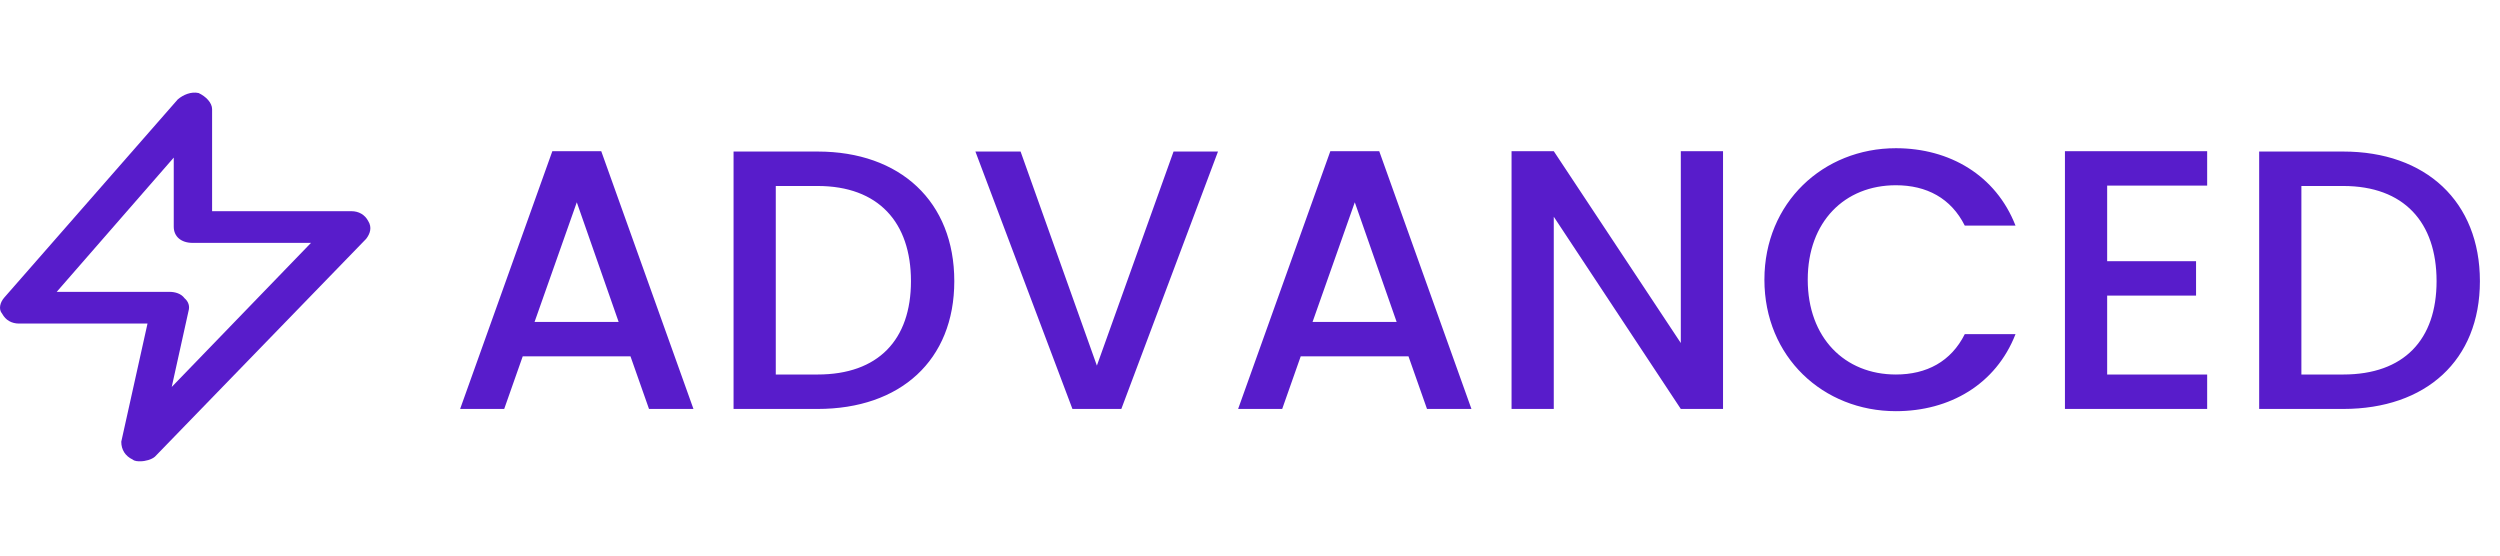
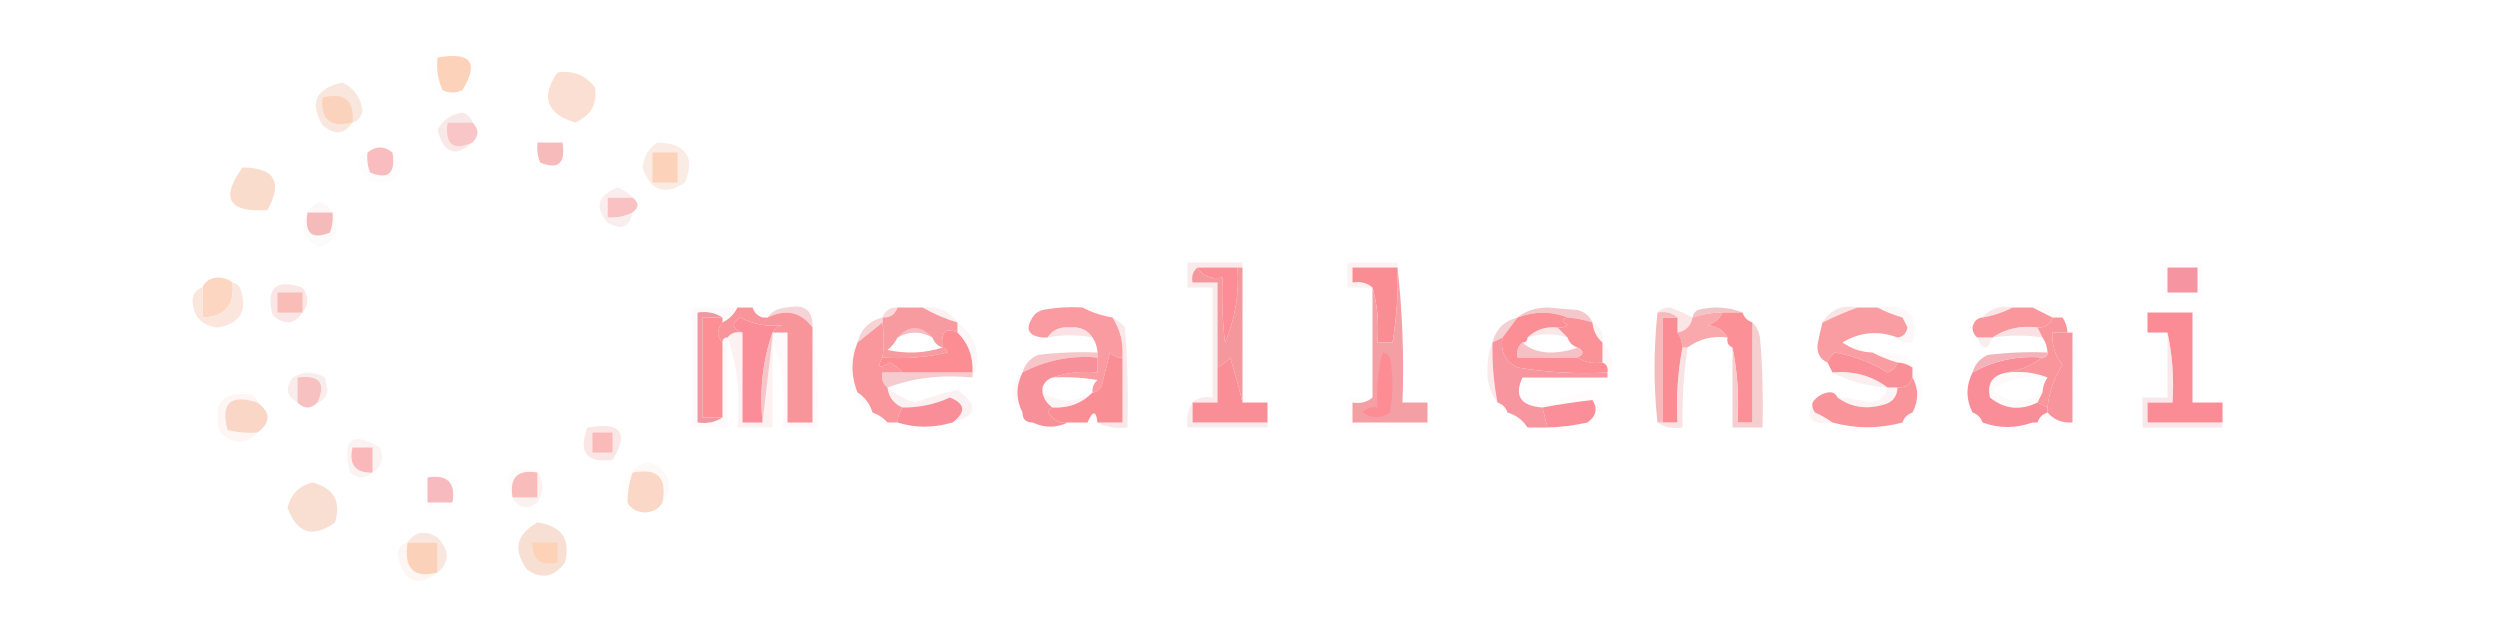
- <svg xmlns="http://www.w3.org/2000/svg" width="324" height="72" viewBox="0 0 324 72" fill="none">
-   <path d="M18.159 59.784C17.897 59.784 17.461 59.784 17.199 59.56C16.24 59.112 15.717 58.29 15.717 57.245L19.117 41.934H2.465C1.506 41.934 0.721 41.486 0.285 40.664C-0.238 40.066 0.024 39.17 0.547 38.573L23.041 12.88C23.738 12.283 24.785 11.835 25.744 12.059C26.703 12.507 27.488 13.328 27.488 14.15V27.37H45.535C46.494 27.37 47.279 27.818 47.715 28.639C48.238 29.461 47.976 30.282 47.453 30.955L20.077 59.187C19.641 59.56 18.856 59.784 18.159 59.784ZM7.347 37.826H21.995C22.692 37.826 23.477 38.05 23.913 38.647C24.436 39.096 24.61 39.693 24.436 40.291L22.256 50.149L40.304 31.477H24.959C23.477 31.477 22.518 30.656 22.518 29.386V20.424L7.347 37.826Z" fill="#581CCB" />
-   <path d="M84.112 53H89.872L77.92 19.592H71.584L59.632 53H65.344L67.744 46.184H81.712L84.112 53ZM80.176 41.72H69.28L74.752 26.216L80.176 41.72ZM105.965 19.64H95.069V53H105.965C116.669 53 123.677 46.712 123.677 36.44C123.677 26.12 116.669 19.64 105.965 19.64ZM100.541 48.536V24.104H105.965C113.837 24.104 118.061 28.808 118.061 36.44C118.061 44.024 113.837 48.536 105.965 48.536H100.541ZM142.156 47.384L132.268 19.64H126.412L138.988 53H145.324L157.852 19.64H152.092L142.156 47.384ZM184.94 53H190.7L178.748 19.592H172.412L160.46 53H166.172L168.572 46.184H182.54L184.94 53ZM181.004 41.72H170.108L175.58 26.216L181.004 41.72ZM217.833 19.592V44.456L201.369 19.592H195.897V53H201.369V28.088L217.833 53H223.305V19.592H217.833ZM228.667 36.248C228.667 46.28 236.299 53.288 245.707 53.288C252.667 53.288 258.667 49.832 261.211 43.304H254.635C252.859 46.856 249.691 48.536 245.707 48.536C239.083 48.536 234.283 43.784 234.283 36.248C234.283 28.712 239.083 24.008 245.707 24.008C249.691 24.008 252.859 25.688 254.635 29.24H261.211C258.667 22.712 252.667 19.208 245.707 19.208C236.299 19.208 228.667 26.264 228.667 36.248ZM286.048 19.592H267.616V53H286.048V48.536H273.088V38.312H284.608V33.848H273.088V24.056H286.048V19.592ZM303.684 19.64H292.788V53H303.684C314.388 53 321.396 46.712 321.396 36.44C321.396 26.12 314.388 19.64 303.684 19.64ZM298.26 48.536V24.104H303.684C311.556 24.104 315.78 28.808 315.78 36.44C315.78 44.024 311.556 48.536 303.684 48.536H298.26Z" fill="#581CCB" />
+ <svg xmlns="http://www.w3.org/2000/svg" version="1.1" width="500px" height="126px" style="shape-rendering:geometricPrecision; text-rendering:geometricPrecision; image-rendering:optimizeQuality; fill-rule:evenodd; clip-rule:evenodd">
+   <g>
+     <path style="opacity:0.071" fill="#fbf2ed" d="M 88.5,9.5 C 95.627,9.706 97.294,12.873 93.5,19C 88.932,20.651 86.266,19.151 85.5,14.5C 85.757,12.308 86.757,10.641 88.5,9.5 Z" />
+   </g>
+   <g>
+     <path style="opacity:1" fill="#fcd2ba" d="M 87.5,11.5 C 94.19,10.331 95.857,12.497 92.5,18C 91.167,18.667 89.833,18.667 88.5,18C 87.577,15.959 87.244,13.793 87.5,11.5 Z" />
+   </g>
+   <g>
+     <path style="opacity:0.998" fill="#f9e7de" d="M 70.5,24.5 C 68.861,26.942 66.861,27.109 64.5,25C 61.825,20.508 63.158,17.675 68.5,16.5C 70.792,17.627 72.125,19.46 72.5,22C 72.316,23.376 71.649,24.209 70.5,24.5 Z" />
+   </g>
+   <g>
+     <path style="opacity:1" fill="#fadfd2" d="M 111.5,14.5 C 114.652,14.047 117.152,15.047 119,17.5C 119.502,20.825 118.169,23.158 115,24.5C 109.28,22.721 108.114,19.387 111.5,14.5 Z" />
+   </g>
+   <g>
+     <path style="opacity:1" fill="#fbd3bc" d="M 70.5,24.5 C 66.062,25.575 64.062,23.908 64.5,19.5C 68.938,18.425 70.938,20.092 70.5,24.5 Z" />
+   </g>
+   <g>
+     <path style="opacity:0.851" fill="#f8e4e4" d="M 94.5,24.5 C 92.833,24.5 91.167,24.5 89.5,24.5C 88.917,28.929 90.584,30.263 94.5,28.5C 91.044,31.544 88.711,30.711 87.5,26C 88.493,24.033 90.16,22.866 92.5,22.5C 93.522,22.855 94.189,23.522 94.5,24.5 Z" />
+   </g>
+   <g>
+     <path style="opacity:0.998" fill="#f8c6c6" d="M 94.5,24.5 C 95.833,25.833 95.833,27.167 94.5,28.5C 90.584,30.263 88.917,28.929 89.5,24.5C 91.167,24.5 92.833,24.5 94.5,24.5 Z" />
+   </g>
+   <g>
+     <path style="opacity:1" fill="#f9bdbf" d="M 78.5,30.5 C 79.169,34.676 77.669,36.009 74,34.5C 73.51,33.207 73.343,31.873 73.5,30.5C 75.167,29.167 76.833,29.167 78.5,30.5 Z" />
+   </g>
+   <g>
+     <path style="opacity:0.871" fill="#f9e8e0" d="M 131.5,28.5 C 137.243,28.716 139.076,31.383 137,36.5C 132.927,39.197 130.093,38.197 128.5,33.5C 128.757,31.308 129.757,29.641 131.5,28.5 Z" />
+   </g>
+   <g>
+     <path style="opacity:0.037" fill="#faf1f1" d="M 109.5,26.5 C 110.708,27.234 112.041,27.567 113.5,27.5C 114.921,33.113 112.921,35.28 107.5,34C 104.781,30.603 105.448,28.103 109.5,26.5 Z" />
+   </g>
+   <g>
+     <path style="opacity:0.999" fill="#f8bbbc" d="M 107.5,28.5 C 109.167,28.5 110.833,28.5 112.5,28.5C 113.169,32.676 111.669,34.009 108,32.5C 107.51,31.207 107.343,29.873 107.5,28.5 Z" />
+   </g>
+   <g>
+     <path style="opacity:0.142" fill="#fbf3f2" d="M 73.5,30.5 C 73.343,31.873 73.51,33.207 74,34.5C 77.669,36.009 79.169,34.676 78.5,30.5C 80.863,32.083 80.863,33.916 78.5,36C 74.872,37.316 72.539,36.149 71.5,32.5C 71.856,31.478 72.522,30.811 73.5,30.5 Z" />
+   </g>
+   <g>
+     <path style="opacity:1" fill="#fcd2ba" d="M 130.5,30.5 C 132.167,30.5 133.833,30.5 135.5,30.5C 135.5,32.5 135.5,34.5 135.5,36.5C 133.833,36.5 132.167,36.5 130.5,36.5C 130.5,34.5 130.5,32.5 130.5,30.5 Z" />
+   </g>
+   <g>
+     <path style="opacity:1" fill="#fadccc" d="M 48.5,33.5 C 54.935,33.538 56.602,36.372 53.5,42C 45.692,42.542 44.025,39.708 48.5,33.5 Z" />
+   </g>
+   <g>
+     <path style="opacity:1" fill="#fac1c3" d="M 126.5,39.5 C 127.833,40.5 127.833,41.5 126.5,42.5C 124.958,43.301 123.292,43.634 121.5,43.5C 121.5,42.167 121.5,40.833 121.5,39.5C 123.167,39.5 124.833,39.5 126.5,39.5 Z" />
+   </g>
+   <g>
+     <path style="opacity:0.439" fill="#faeeed" d="M 66.5,42.5 C 64.833,42.5 63.167,42.5 61.5,42.5C 63.167,39.833 64.833,39.833 66.5,42.5 Z" />
+   </g>
+   <g>
+     <path style="opacity:0.651" fill="#f7e4e5" d="M 126.5,39.5 C 124.833,39.5 123.167,39.5 121.5,39.5C 121.5,40.833 121.5,42.167 121.5,43.5C 123.292,43.634 124.958,43.301 126.5,42.5C 125.868,45.492 124.201,46.159 121.5,44.5C 118.845,41.419 119.512,39.086 123.5,37.5C 124.739,37.942 125.739,38.609 126.5,39.5 Z" />
+   </g>
+   <g>
+     <path style="opacity:0.353" fill="#faf1f0" d="M 61.5,42.5 C 60.831,46.676 62.331,48.009 66,46.5C 66.49,45.207 66.657,43.873 66.5,42.5C 68.231,45.628 67.398,47.961 64,49.5C 60.602,47.961 59.769,45.628 61.5,42.5 Z" />
+   </g>
+   <g>
+     <path style="opacity:0.998" fill="#f5bbba" d="M 61.5,42.5 C 63.167,42.5 64.833,42.5 66.5,42.5C 66.657,43.873 66.49,45.207 66,46.5C 62.331,48.009 60.831,46.676 61.5,42.5 Z" />
+   </g>
+   <g>
+     <path style="opacity:0.071" fill="#fef9fa" d="M 248.5,52.5 C 249.493,61.318 249.827,70.318 249.5,79.5C 251.167,79.5 252.833,79.5 254.5,79.5C 254.795,81.735 254.461,83.735 253.5,85.5C 253.5,85.167 253.5,84.833 253.5,84.5C 253.5,83.167 253.5,81.833 253.5,80.5C 251.833,80.5 250.167,80.5 248.5,80.5C 248.5,71.5 248.5,62.5 248.5,53.5C 248.5,53.167 248.5,52.833 248.5,52.5 Z" />
+   </g>
+   <g>
+     <path style="opacity:0.353" fill="#f5dadc" d="M 279.5,52.5 C 279.5,52.833 279.5,53.167 279.5,53.5C 276.5,53.5 273.5,53.5 270.5,53.5C 270.5,54.5 270.5,55.5 270.5,56.5C 272.099,56.232 273.432,56.566 274.5,57.5C 272.833,57.5 271.167,57.5 269.5,57.5C 269.5,55.833 269.5,54.167 269.5,52.5C 272.833,52.5 276.167,52.5 279.5,52.5 Z" />
+   </g>
+   <g>
+     <path style="opacity:0.046" fill="#fefbfb" d="M 279.5,53.5 C 279.5,53.167 279.5,52.833 279.5,52.5C 281.471,61.105 282.138,70.105 281.5,79.5C 283.167,79.5 284.833,79.5 286.5,79.5C 286.795,81.735 286.461,83.735 285.5,85.5C 285.5,85.167 285.5,84.833 285.5,84.5C 285.5,83.167 285.5,81.833 285.5,80.5C 283.833,80.5 282.167,80.5 280.5,80.5C 280.827,71.318 280.493,62.318 279.5,53.5 Z" />
+   </g>
+   <g>
+     <path style="opacity:0.137" fill="#f9e9e9" d="M 432.5,52.5 C 435.167,52.5 437.833,52.5 440.5,52.5C 440.5,54.833 440.5,57.167 440.5,59.5C 437.833,59.5 435.167,59.5 432.5,59.5C 432.5,57.167 432.5,54.833 432.5,52.5 Z" />
+   </g>
+   <g>
+     <path style="opacity:1" fill="#fa8d94" d="M 279.5,53.5 C 279.663,58.547 279.329,63.547 278.5,68.5C 277.5,68.5 276.5,68.5 275.5,68.5C 275.815,64.629 275.482,60.962 274.5,57.5C 273.432,56.566 272.099,56.232 270.5,56.5C 270.5,55.5 270.5,54.5 270.5,53.5C 273.5,53.5 276.5,53.5 279.5,53.5 Z" />
+   </g>
+   <g>
+     <path style="opacity:1" fill="#fcd6c1" d="M 46.5,56.5 C 46.973,61.023 44.973,63.357 40.5,63.5C 40.5,61.5 40.5,59.5 40.5,57.5C 40.97,56.306 41.97,55.64 43.5,55.5C 44.726,55.52 45.726,55.853 46.5,56.5 Z" />
+   </g>
+   <g>
+     <path style="opacity:0.965" fill="#f7919e" d="M 433.5,53.5 C 435.5,53.5 437.5,53.5 439.5,53.5C 439.5,55.167 439.5,56.833 439.5,58.5C 437.5,58.5 435.5,58.5 433.5,58.5C 433.5,56.833 433.5,55.167 433.5,53.5 Z" />
+   </g>
+   <g>
+     <path style="opacity:0.996" fill="#fae6dc" d="M 46.5,56.5 C 47.117,56.611 47.617,56.944 48,57.5C 49.651,62.068 48.151,64.734 43.5,65.5C 40.267,65.1 38.6,63.266 38.5,60C 38.684,58.624 39.351,57.791 40.5,57.5C 40.5,59.5 40.5,61.5 40.5,63.5C 44.973,63.357 46.973,61.023 46.5,56.5 Z" />
+   </g>
+   <g>
+     <path style="opacity:0.016" fill="#fdf2f2" d="M 150.5,61.5 C 151.833,61.5 152.5,62.167 152.5,63.5C 151.5,63.167 150.833,62.5 150.5,61.5 Z" />
+   </g>
+   <g>
+     <path style="opacity:0.875" fill="#f4cdd1" d="M 162.5,65.5 C 160.196,62.387 157.196,61.72 153.5,63.5C 154.334,62.252 155.667,61.585 157.5,61.5C 160.958,60.774 162.625,62.108 162.5,65.5 Z" />
+   </g>
+   <g>
+     <path style="opacity:0.129" fill="#f9e7e8" d="M 216.5,61.5 C 219.01,61.053 221.01,61.72 222.5,63.5C 220.302,63.125 218.302,62.458 216.5,61.5 Z" />
+   </g>
+   <g>
+     <path style="opacity:0.867" fill="#f2c0c2" d="M 318.5,64.5 C 316.883,63.962 315.216,63.629 313.5,63.5C 310.269,62.218 306.936,62.218 303.5,63.5C 305.048,62.206 307.048,61.539 309.5,61.5C 311.5,61.667 313.5,61.833 315.5,62C 316.942,62.377 317.942,63.21 318.5,64.5 Z" />
+   </g>
+   <g>
+     <path style="opacity:0.878" fill="#efbdc0" d="M 348.5,62.5 C 347.167,62.5 345.833,62.5 344.5,62.5C 342.435,62.517 340.435,62.85 338.5,63.5C 338.611,62.883 338.944,62.383 339.5,62C 342.696,61.196 345.696,61.362 348.5,62.5 Z" />
+   </g>
+   <g>
+     <path style="opacity:0.204" fill="#f7dcdd" d="M 375.5,61.5 C 381.611,60.648 383.945,62.981 382.5,68.5C 381.209,68.737 380.209,68.404 379.5,67.5C 380.586,67.38 381.253,66.713 381.5,65.5C 381.167,64.833 380.833,64.167 380.5,63.5C 378.664,62.972 376.997,62.306 375.5,61.5 Z" />
+   </g>
+   <g>
+     <path style="opacity:0.153" fill="#fae5e6" d="M 406.5,61.5 C 409.01,61.053 411.01,61.72 412.5,63.5C 411.833,63.5 411.167,63.5 410.5,63.5C 409.167,62.833 407.833,62.167 406.5,61.5 Z" />
+   </g>
+   <g>
+     <path style="opacity:0.018" fill="#fbebed" d="M 444.5,85.5 C 444.5,85.167 444.5,84.833 444.5,84.5C 444.5,83.167 444.5,81.833 444.5,80.5C 442.5,80.5 440.5,80.5 438.5,80.5C 438.5,74.5 438.5,68.5 438.5,62.5C 435.5,62.5 432.5,62.5 429.5,62.5C 429.5,63.833 429.5,65.167 429.5,66.5C 430.833,66.5 432.167,66.5 433.5,66.5C 433.5,66.833 433.5,67.167 433.5,67.5C 431.833,67.5 430.167,67.5 428.5,67.5C 428.5,65.5 428.5,63.5 428.5,61.5C 432.5,61.5 436.5,61.5 440.5,61.5C 440.5,67.5 440.5,73.5 440.5,79.5C 442.167,79.5 443.833,79.5 445.5,79.5C 445.795,81.735 445.461,83.735 444.5,85.5 Z" />
+   </g>
+   <g>
+     <path style="opacity:0.878" fill="#f8e3e1" d="M 60.5,62.5 C 58.861,64.942 56.861,65.109 54.5,63C 53.135,57.579 55.135,55.746 60.5,57.5C 61.788,59.298 61.788,60.965 60.5,62.5 Z" />
+   </g>
+   <g>
+     <path style="opacity:1" fill="#f9bcb7" d="M 60.5,62.5 C 58.833,62.5 57.167,62.5 55.5,62.5C 55.5,61.167 55.5,59.833 55.5,58.5C 57.167,58.5 58.833,58.5 60.5,58.5C 60.5,59.833 60.5,61.167 60.5,62.5 Z" />
+   </g>
+   <g>
+     <path style="opacity:0.725" fill="#f5ccd0" d="M 179.5,61.5 C 179.027,62.906 178.027,63.573 176.5,63.5C 176.973,62.094 177.973,61.427 179.5,61.5 Z" />
+   </g>
+   <g>
+     <path style="opacity:0.408" fill="#f8ddde" d="M 184.5,61.5 C 187.491,61.166 189.824,62.166 191.5,64.5C 188.982,63.736 186.649,62.736 184.5,61.5 Z" />
+   </g>
+   <g>
+     <path style="opacity:0.031" fill="#f8e7e8" d="M 348.5,62.5 C 349.833,62.5 350.5,63.167 350.5,64.5C 349.5,64.167 348.833,63.5 348.5,62.5 Z" />
+   </g>
+   <g>
+     <path style="opacity:0.584" fill="#f3d3d5" d="M 371.5,61.5 C 369.157,62.344 366.824,63.344 364.5,64.5C 366.036,61.908 368.369,60.908 371.5,61.5 Z" />
+   </g>
+   <g>
+     <path style="opacity:0.588" fill="#f7d5d9" d="M 402.5,61.5 C 400.698,62.458 398.698,63.125 396.5,63.5C 397.99,61.72 399.99,61.053 402.5,61.5 Z" />
+   </g>
+   <g>
+     <path style="opacity:0.998" fill="#f79ba0" d="M 179.5,61.5 C 181.167,61.5 182.833,61.5 184.5,61.5C 186.649,62.736 188.982,63.736 191.5,64.5C 191.5,65.167 191.5,65.833 191.5,66.5C 189.121,65.433 188.121,66.433 188.5,69.5C 189.043,69.56 189.376,69.893 189.5,70.5C 185.217,71.492 180.884,71.826 176.5,71.5C 176.815,69.264 176.815,66.931 176.5,64.5C 176.5,64.167 176.5,63.833 176.5,63.5C 178.027,63.573 179.027,62.906 179.5,61.5 Z M 186.5,67.5 C 186.833,68.5 187.5,69.167 188.5,69.5C 185.024,70.643 181.358,70.81 177.5,70C 178.381,69.292 179.047,68.458 179.5,67.5C 181.833,66.167 184.167,66.167 186.5,67.5 Z" />
+   </g>
+   <g>
+     <path style="opacity:1" fill="#f9979d" d="M 402.5,61.5 C 403.833,61.5 405.167,61.5 406.5,61.5C 407.833,62.167 409.167,62.833 410.5,63.5C 410.027,64.906 409.027,65.573 407.5,65.5C 404.123,65.068 401.123,65.734 398.5,67.5C 397.5,67.5 396.5,67.5 395.5,67.5C 394.876,67.083 394.543,66.416 394.5,65.5C 394.747,64.287 395.414,63.62 396.5,63.5C 398.698,63.125 400.698,62.458 402.5,61.5 Z" />
+   </g>
+   <g>
+     <path style="opacity:0.024" fill="#fdf9f9" d="M 412.5,63.5 C 414.048,63.821 414.715,64.821 414.5,66.5C 414.167,66.5 413.833,66.5 413.5,66.5C 413.443,65.391 413.11,64.391 412.5,63.5 Z" />
+   </g>
+   <g>
+     <path style="opacity:0.474" fill="#f3d2d5" d="M 248.5,52.5 C 248.5,52.833 248.5,53.167 248.5,53.5C 248.167,53.5 247.833,53.5 247.5,53.5C 244.833,53.5 242.167,53.5 239.5,53.5C 238.596,54.209 238.263,55.209 238.5,56.5C 240.167,56.5 241.833,56.5 243.5,56.5C 243.5,62.167 243.5,67.833 243.5,73.5C 243.5,75.833 243.5,78.167 243.5,80.5C 241.833,80.5 240.167,80.5 238.5,80.5C 239.568,79.566 240.901,79.232 242.5,79.5C 242.5,72.167 242.5,64.833 242.5,57.5C 240.833,57.5 239.167,57.5 237.5,57.5C 237.5,55.833 237.5,54.167 237.5,52.5C 241.167,52.5 244.833,52.5 248.5,52.5 Z" />
+   </g>
+   <g>
+     <path style="opacity:1" fill="#f5989e" d="M 239.5,53.5 C 240.552,55.256 242.219,55.923 244.5,55.5C 244.334,59.846 244.501,64.179 245,68.5C 247.029,63.769 247.863,58.769 247.5,53.5C 247.833,53.5 248.167,53.5 248.5,53.5C 248.5,62.5 248.5,71.5 248.5,80.5C 247.806,77.579 246.973,74.579 246,71.5C 245.292,72.38 244.458,73.047 243.5,73.5C 243.5,67.833 243.5,62.167 243.5,56.5C 241.833,56.5 240.167,56.5 238.5,56.5C 238.263,55.209 238.596,54.209 239.5,53.5 Z" />
+   </g>
+   <g>
+     <path style="opacity:1" fill="#fc8c96" d="M 239.5,53.5 C 242.167,53.5 244.833,53.5 247.5,53.5C 247.863,58.769 247.029,63.769 245,68.5C 244.501,64.179 244.334,59.846 244.5,55.5C 242.219,55.923 240.552,55.256 239.5,53.5 Z" />
+   </g>
+   <g>
+     <path style="opacity:0.839" fill="#f1c7c9" d="M 303.5,63.5 C 302.5,64.833 301.5,66.167 300.5,67.5C 299.833,67.833 299.167,68.167 298.5,68.5C 299.167,65.833 300.833,64.167 303.5,63.5 Z" />
+   </g>
+   <g>
+     <path style="opacity:1" fill="#f9a9ab" d="M 344.5,62.5 C 343.942,63.79 342.942,64.623 341.5,65C 343.32,65.2 344.653,66.034 345.5,67.5C 342.487,67.107 339.82,67.774 337.5,69.5C 337.167,69.5 336.833,69.5 336.5,69.5C 336.443,68.391 336.11,67.391 335.5,66.5C 337.144,66.19 338.144,65.19 338.5,63.5C 340.435,62.85 342.435,62.517 344.5,62.5 Z" />
+   </g>
+   <g>
+     <path style="opacity:0.82" fill="#f4c9cc" d="M 176.5,63.5 C 176.5,63.833 176.5,64.167 176.5,64.5C 174.833,65.833 173.167,67.167 171.5,68.5C 172.167,65.833 173.833,64.167 176.5,63.5 Z" />
+   </g>
+   <g>
+     <path style="opacity:0.604" fill="#fad3d8" d="M 186.5,67.5 C 184.167,66.167 181.833,66.167 179.5,67.5C 181.75,64.966 184.084,64.966 186.5,67.5 Z" />
+   </g>
+   <g>
+     <path style="opacity:1" fill="#fa9ba1" d="M 216.5,61.5 C 218.302,62.458 220.302,63.125 222.5,63.5C 224.046,65.882 224.713,68.549 224.5,71.5C 223.504,71.586 222.671,71.252 222,70.5C 221.5,72.5 221,74.5 220.5,76.5C 220.253,77.713 219.586,78.38 218.5,78.5C 218.414,77.504 218.748,76.671 219.5,76C 216.518,75.502 213.518,75.335 210.5,75.5C 213.287,74.523 216.287,74.19 219.5,74.5C 219.5,73.5 219.5,72.5 219.5,71.5C 219.5,71.167 219.5,70.833 219.5,70.5C 219.443,69.391 219.11,68.391 218.5,67.5C 217.508,65.974 216.008,65.307 214,65.5C 211.992,65.307 210.492,65.974 209.5,67.5C 209.167,67.5 208.833,67.5 208.5,67.5C 205.664,67.163 204.998,65.829 206.5,63.5C 206.918,62.778 207.584,62.278 208.5,62C 211.146,61.503 213.813,61.336 216.5,61.5 Z" />
+   </g>
+   <g>
+     <path style="opacity:0.596" fill="#f8cfd2" d="M 218.5,67.5 C 215.654,66.905 212.654,66.905 209.5,67.5C 210.492,65.974 211.992,65.307 214,65.5C 216.008,65.307 217.508,65.974 218.5,67.5 Z" />
+   </g>
+   <g>
+     <path style="opacity:0.6" fill="#f9d5d8" d="M 311.5,65.5 C 312.167,66.167 312.833,66.833 313.5,67.5C 310.938,66.629 308.272,66.629 305.5,67.5C 307.102,65.926 309.102,65.259 311.5,65.5 Z" />
+   </g>
+   <g>
+     <path style="opacity:0.596" fill="#f8d3d4" d="M 331.5,62.5 C 332.097,61.861 332.93,61.528 334,61.5C 335.607,62.074 337.107,62.74 338.5,63.5C 338.144,65.19 337.144,66.19 335.5,66.5C 335.5,65.5 335.5,64.5 335.5,63.5C 334.432,62.566 333.099,62.232 331.5,62.5 Z" />
+   </g>
+   <g>
+     <path style="opacity:1" fill="#fb9096" d="M 344.5,62.5 C 345.833,62.5 347.167,62.5 348.5,62.5C 348.833,63.5 349.5,64.167 350.5,64.5C 350.5,71.167 350.5,77.833 350.5,84.5C 349.5,84.5 348.5,84.5 347.5,84.5C 347.821,79.305 347.487,74.305 346.5,69.5C 345.662,69.158 345.328,68.492 345.5,67.5C 344.653,66.034 343.32,65.2 341.5,65C 342.942,64.623 343.942,63.79 344.5,62.5 Z" />
+   </g>
+   <g>
+     <path style="opacity:0.608" fill="#f7d0d3" d="M 407.5,65.5 C 407.833,66.167 408.167,66.833 408.5,67.5C 405.326,67.002 401.993,67.002 398.5,67.5C 401.123,65.734 404.123,65.068 407.5,65.5 Z" />
+   </g>
+   <g>
+     <path style="opacity:0.016" fill="#f7e3e4" d="M 206.5,63.5 C 204.998,65.829 205.664,67.163 208.5,67.5C 207.516,70.07 206.349,70.07 205,67.5C 204.156,65.537 204.656,64.204 206.5,63.5 Z" />
+   </g>
+   <g>
+     <path style="opacity:1" fill="#fa9298" d="M 313.5,63.5 C 315.216,63.629 316.883,63.962 318.5,64.5C 318.66,66.153 319.326,67.486 320.5,68.5C 320.5,69.833 320.5,71.167 320.5,72.5C 318.585,72.784 316.919,72.451 315.5,71.5C 316.833,70.833 316.833,70.167 315.5,69.5C 314.5,69.167 313.833,68.5 313.5,67.5C 312.833,66.833 312.167,66.167 311.5,65.5C 312.239,65.631 312.906,65.464 313.5,65C 312.262,64.31 312.262,63.81 313.5,63.5 Z" />
+   </g>
+   <g>
+     <path style="opacity:0.286" fill="#f7dbdd" d="M 318.5,64.5 C 320.104,65.287 320.771,66.62 320.5,68.5C 319.326,67.486 318.66,66.153 318.5,64.5 Z" />
+   </g>
+   <g>
+     <path style="opacity:1" fill="#fb8c94" d="M 335.5,63.5 C 335.5,64.5 335.5,65.5 335.5,66.5C 336.11,67.391 336.443,68.391 336.5,69.5C 335.555,74.405 335.221,79.405 335.5,84.5C 334.5,84.5 333.5,84.5 332.5,84.5C 332.5,77.5 332.5,70.5 332.5,63.5C 333.5,63.5 334.5,63.5 335.5,63.5 Z" />
+   </g>
+   <g>
+     <path style="opacity:0.996" fill="#f99da2" d="M 371.5,61.5 C 372.833,61.5 374.167,61.5 375.5,61.5C 376.997,62.306 378.664,62.972 380.5,63.5C 380.833,64.167 381.167,64.833 381.5,65.5C 381.253,66.713 380.586,67.38 379.5,67.5C 375.642,66.055 371.975,66.388 368.5,68.5C 370.304,69.768 372.304,70.435 374.5,70.5C 376.028,71.309 377.694,71.976 379.5,72.5C 379.189,73.478 378.522,74.144 377.5,74.5C 374.224,72.484 370.724,71.15 367,70.5C 366.283,71.044 365.783,71.711 365.5,72.5C 364.053,71.866 363.387,70.699 363.5,69C 363.773,67.467 364.106,65.967 364.5,64.5C 366.824,63.344 369.157,62.344 371.5,61.5 Z" />
+   </g>
+   <g>
+     <path style="opacity:0.522" fill="#fce4e6" d="M 145.5,67.5 C 146.209,66.596 147.209,66.263 148.5,66.5C 148.5,72.5 148.5,78.5 148.5,84.5C 149.833,84.5 151.167,84.5 152.5,84.5C 153.167,78.833 153.833,73.167 154.5,67.5C 154.5,73.5 154.5,79.5 154.5,85.5C 152.167,85.5 149.833,85.5 147.5,85.5C 148.12,79.074 147.453,73.074 145.5,67.5 Z" />
+   </g>
+   <g>
+     <path style="opacity:0.58" fill="#f5e1e1" d="M 395.5,67.5 C 396.5,67.5 397.5,67.5 398.5,67.5C 397.5,70.167 396.5,70.167 395.5,67.5 Z" />
+   </g>
+   <g>
+     <path style="opacity:0.992" fill="#fd8d93" d="M 144.5,63.5 C 144.5,63.833 144.5,64.167 144.5,64.5C 143.314,65.961 143.314,67.295 144.5,68.5C 144.5,73.5 144.5,78.5 144.5,83.5C 143.167,83.5 141.833,83.5 140.5,83.5C 140.5,76.833 140.5,70.167 140.5,63.5C 141.833,63.5 143.167,63.5 144.5,63.5 Z" />
+   </g>
+   <g>
+     <path style="opacity:1" fill="#fa8d98" d="M 154.5,66.5 C 152.547,72.074 151.88,78.074 152.5,84.5C 151.167,84.5 149.833,84.5 148.5,84.5C 148.5,78.5 148.5,72.5 148.5,66.5C 146.372,65.719 146.205,64.719 148,63.5C 150.842,64.931 153.676,65.431 156.5,65C 155.584,65.278 154.918,65.778 154.5,66.5 Z" />
+   </g>
+   <g>
+     <path style="opacity:0.273" fill="#fceeef" d="M 162.5,65.5 C 163.491,71.979 163.824,78.646 163.5,85.5C 161.167,85.5 158.833,85.5 156.5,85.5C 157.12,79.074 156.453,73.074 154.5,67.5C 154.5,67.167 154.5,66.833 154.5,66.5C 155.5,66.5 156.5,66.5 157.5,66.5C 157.5,72.5 157.5,78.5 157.5,84.5C 159.167,84.5 160.833,84.5 162.5,84.5C 162.5,78.167 162.5,71.833 162.5,65.5 Z" />
+   </g>
+   <g>
+     <path style="opacity:1" fill="#f9979d" d="M 176.5,64.5 C 176.815,66.931 176.815,69.264 176.5,71.5C 175.321,73.507 175.821,73.84 178,72.5C 178.995,73.066 179.828,73.733 180.5,74.5C 179.167,74.5 177.833,74.5 176.5,74.5C 176.263,75.791 176.596,76.791 177.5,77.5C 177.738,79.404 178.738,80.738 180.5,81.5C 179.89,82.391 179.557,83.391 179.5,84.5C 178.833,84.5 178.167,84.5 177.5,84.5C 176.71,83.599 175.71,82.932 174.5,82.5C 173.974,80.77 172.974,79.436 171.5,78.5C 170.167,75.167 170.167,71.833 171.5,68.5C 173.167,67.167 174.833,65.833 176.5,64.5 Z" />
+   </g>
+   <g>
+     <path style="opacity:0.952" fill="#ee939d" d="M 144.5,63.5 C 143.167,63.5 141.833,63.5 140.5,63.5C 140.5,70.167 140.5,76.833 140.5,83.5C 141.833,83.5 143.167,83.5 144.5,83.5C 143.081,84.451 141.415,84.784 139.5,84.5C 139.5,77.167 139.5,69.833 139.5,62.5C 141.415,62.215 143.081,62.549 144.5,63.5 Z" />
+   </g>
+   <g>
+     <path style="opacity:0.217" fill="#faeaec" d="M 147.5,61.5 C 146.833,62.833 145.833,63.833 144.5,64.5C 144.5,64.167 144.5,63.833 144.5,63.5C 143.081,62.549 141.415,62.215 139.5,62.5C 139.5,69.833 139.5,77.167 139.5,84.5C 141.415,84.784 143.081,84.451 144.5,83.5C 144.5,78.5 144.5,73.5 144.5,68.5C 144.5,67.833 144.833,67.5 145.5,67.5C 145.5,73.5 145.5,79.5 145.5,85.5C 143.167,85.5 140.833,85.5 138.5,85.5C 138.5,77.5 138.5,69.5 138.5,61.5C 141.5,61.5 144.5,61.5 147.5,61.5 Z" />
+   </g>
+   <g>
+     <path style="opacity:0.698" fill="#f1aeb1" d="M 154.5,66.5 C 154.5,66.833 154.5,67.167 154.5,67.5C 153.833,73.167 153.167,78.833 152.5,84.5C 151.88,78.074 152.547,72.074 154.5,66.5 Z" />
+   </g>
+   <g>
+     <path style="opacity:0.753" fill="#f4b3b6" d="M 219.5,70.5 C 219.5,70.833 219.5,71.167 219.5,71.5C 214.151,71.047 209.151,72.047 204.5,74.5C 204.937,72.926 205.937,71.759 207.5,71C 211.486,70.501 215.486,70.335 219.5,70.5 Z" />
+   </g>
+   <g>
+     <path style="opacity:1" fill="#fc8e95" d="M 313.5,63.5 C 312.262,63.81 312.262,64.31 313.5,65C 312.906,65.464 312.239,65.631 311.5,65.5C 309.102,65.259 307.102,65.926 305.5,67.5C 305.5,68.167 305.167,68.5 304.5,68.5C 303.596,69.209 303.263,70.209 303.5,71.5C 307.5,71.5 311.5,71.5 315.5,71.5C 316.919,72.451 318.585,72.784 320.5,72.5C 321.338,72.842 321.672,73.508 321.5,74.5C 315.463,74.829 309.463,74.496 303.5,73.5C 301.022,72.278 300.022,70.278 300.5,67.5C 301.5,66.167 302.5,64.833 303.5,63.5C 306.936,62.218 310.269,62.218 313.5,63.5 Z" />
+   </g>
+   <g>
+     <path style="opacity:0.753" fill="#f3abb1" d="M 304.5,68.5 C 305.871,69.787 307.705,70.454 310,70.5C 312.033,70.494 313.866,70.161 315.5,69.5C 316.833,70.167 316.833,70.833 315.5,71.5C 311.5,71.5 307.5,71.5 303.5,71.5C 303.263,70.209 303.596,69.209 304.5,68.5 Z" />
+   </g>
+   <g>
+     <path style="opacity:0.937" fill="#f5b5b9" d="M 331.5,62.5 C 333.099,62.232 334.432,62.566 335.5,63.5C 334.5,63.5 333.5,63.5 332.5,63.5C 332.5,70.5 332.5,77.5 332.5,84.5C 332.167,84.5 331.833,84.5 331.5,84.5C 330.703,77.298 330.703,69.964 331.5,62.5 Z" />
+   </g>
+   <g>
+     <path style="opacity:0.176" fill="#fae3e3" d="M 374.5,70.5 C 376.527,70.338 378.527,70.504 380.5,71C 381.756,71.417 382.423,72.25 382.5,73.5C 381.609,72.89 380.609,72.557 379.5,72.5C 377.694,71.976 376.028,71.309 374.5,70.5 Z" />
+   </g>
+   <g>
+     <path style="opacity:1" fill="#fb8d93" d="M 191.5,66.5 C 193.655,68.617 194.655,71.284 194.5,74.5C 189.833,74.5 185.167,74.5 180.5,74.5C 179.828,73.733 178.995,73.066 178,72.5C 175.821,73.84 175.321,73.507 176.5,71.5C 180.884,71.826 185.217,71.492 189.5,70.5C 189.376,69.893 189.043,69.56 188.5,69.5C 188.121,66.433 189.121,65.433 191.5,66.5 Z" />
+   </g>
+   <g>
+     <path style="opacity:0.293" fill="#f8dfe1" d="M 191.5,64.5 C 195.345,67.449 196.345,71.116 194.5,75.5C 194.5,75.167 194.5,74.833 194.5,74.5C 194.655,71.284 193.655,68.617 191.5,66.5C 191.5,65.833 191.5,65.167 191.5,64.5 Z" />
+   </g>
+   <g>
+     <path style="opacity:0.561" fill="#f9d9dc" d="M 298.5,68.5 C 298.395,72.548 298.728,76.548 299.5,80.5C 297.983,78.538 297.316,76.205 297.5,73.5C 297.507,71.631 297.84,69.964 298.5,68.5 Z" />
+   </g>
+   <g>
+     <path style="opacity:0.016" fill="#f7e1e3" d="M 364.5,64.5 C 364.106,65.967 363.773,67.467 363.5,69C 363.387,70.699 364.053,71.866 365.5,72.5C 365.833,73.167 366.167,73.833 366.5,74.5C 364.983,74.489 363.816,73.823 363,72.5C 362.333,70.167 362.333,67.833 363,65.5C 363.383,64.944 363.883,64.611 364.5,64.5 Z" />
+   </g>
+   <g>
+     <path style="opacity:0.999" fill="#fa8e98" d="M 408.5,71.5 C 406.412,73.019 404.078,74.019 401.5,74.5C 398.527,74.965 397.36,76.632 398,79.5C 400.887,81.839 404.054,82.172 407.5,80.5C 408.167,80.833 408.833,81.167 409.5,81.5C 409.5,81.833 409.5,82.167 409.5,82.5C 408.5,82.833 407.833,83.5 407.5,84.5C 407.167,84.5 406.833,84.5 406.5,84.5C 403.148,85.707 399.814,85.707 396.5,84.5C 396.167,83.5 395.5,82.833 394.5,82.5C 393.167,79.833 393.167,77.167 394.5,74.5C 398.815,72.103 403.482,71.103 408.5,71.5 Z" />
+   </g>
+   <g>
+     <path style="opacity:1" fill="#f8969b" d="M 410.5,63.5 C 411.167,63.5 411.833,63.5 412.5,63.5C 413.11,64.391 413.443,65.391 413.5,66.5C 412.5,66.5 411.5,66.5 410.5,66.5C 410.321,68.954 410.987,71.121 412.5,73C 410.809,75.571 409.809,78.404 409.5,81.5C 408.833,81.167 408.167,80.833 407.5,80.5C 407.833,79.833 408.167,79.167 408.5,78.5C 408.557,77.391 408.89,76.391 409.5,75.5C 407.052,74.527 404.385,74.194 401.5,74.5C 404.078,74.019 406.412,73.019 408.5,71.5C 409.167,71.5 409.5,71.167 409.5,70.5C 409.443,69.391 409.11,68.391 408.5,67.5C 408.167,66.833 407.833,66.167 407.5,65.5C 409.027,65.573 410.027,64.906 410.5,63.5 Z" />
+   </g>
+   <g>
+     <path style="opacity:0.49" fill="#f5d1d2" d="M 222.5,63.5 C 223.458,63.953 224.292,64.62 225,65.5C 225.5,72.158 225.666,78.825 225.5,85.5C 223.265,85.795 221.265,85.461 219.5,84.5C 221.167,84.5 222.833,84.5 224.5,84.5C 224.5,80.167 224.5,75.833 224.5,71.5C 224.713,68.549 224.046,65.882 222.5,63.5 Z" />
+   </g>
+   <g>
+     <path style="opacity:0.992" fill="#f4b2b9" d="M 409.5,70.5 C 409.5,71.167 409.167,71.5 408.5,71.5C 403.482,71.103 398.815,72.103 394.5,74.5C 394.937,72.926 395.937,71.759 397.5,71C 401.486,70.501 405.486,70.335 409.5,70.5 Z" />
+   </g>
+   <g>
+     <path style="opacity:0.998" fill="#f7969e" d="M 300.5,67.5 C 300.022,70.278 301.022,72.278 303.5,73.5C 309.463,74.496 315.463,74.829 321.5,74.5C 321.5,74.833 321.5,75.167 321.5,75.5C 315.833,75.5 310.167,75.5 304.5,75.5C 302.786,79.166 304.12,81.166 308.5,81.5C 308.833,82.833 309.167,84.167 309.5,85.5C 308.167,85.5 306.833,85.5 305.5,85.5C 304.564,84.026 303.23,83.026 301.5,82.5C 301.167,81.5 300.5,80.833 299.5,80.5C 298.728,76.548 298.395,72.548 298.5,68.5C 299.167,68.167 299.833,67.833 300.5,67.5 Z" />
+   </g>
+   <g>
+     <path style="opacity:0.247" fill="#f9e3e6" d="M 320.5,68.5 C 322.534,70.655 322.867,72.988 321.5,75.5C 321.5,75.167 321.5,74.833 321.5,74.5C 321.672,73.508 321.338,72.842 320.5,72.5C 320.5,71.167 320.5,69.833 320.5,68.5 Z" />
+   </g>
+   <g>
+     <path style="opacity:1" fill="#f8949c" d="M 413.5,66.5 C 413.833,66.5 414.167,66.5 414.5,66.5C 414.5,66.833 414.5,67.167 414.5,67.5C 414.5,73.167 414.5,78.833 414.5,84.5C 412.446,84.635 410.779,83.968 409.5,82.5C 409.5,82.167 409.5,81.833 409.5,81.5C 409.809,78.404 410.809,75.571 412.5,73C 410.987,71.121 410.321,68.954 410.5,66.5C 411.5,66.5 412.5,66.5 413.5,66.5 Z" />
+   </g>
+   <g>
+     <path style="opacity:1" fill="#fb8c96" d="M 444.5,84.5 C 439.5,84.5 434.5,84.5 429.5,84.5C 429.5,83.167 429.5,81.833 429.5,80.5C 431.167,80.5 432.833,80.5 434.5,80.5C 434.819,75.637 434.486,70.97 433.5,66.5C 432.167,66.5 430.833,66.5 429.5,66.5C 429.5,65.167 429.5,63.833 429.5,62.5C 432.5,62.5 435.5,62.5 438.5,62.5C 438.5,68.5 438.5,74.5 438.5,80.5C 440.5,80.5 442.5,80.5 444.5,80.5C 444.5,81.833 444.5,83.167 444.5,84.5 Z" />
+   </g>
+   <g>
+     <path style="opacity:0.696" fill="#efb4b9" d="M 180.5,74.5 C 185.167,74.5 189.833,74.5 194.5,74.5C 194.5,74.833 194.5,75.167 194.5,75.5C 188.402,74.883 182.735,75.55 177.5,77.5C 176.596,76.791 176.263,75.791 176.5,74.5C 177.833,74.5 179.167,74.5 180.5,74.5 Z" />
+   </g>
+   <g>
+     <path style="opacity:0.996" fill="#fa8e95" d="M 224.5,71.5 C 224.5,75.833 224.5,80.167 224.5,84.5C 222.833,84.5 221.167,84.5 219.5,84.5C 219.214,82.067 218.548,82.067 217.5,84.5C 217.167,84.5 216.833,84.5 216.5,84.5C 215.5,84.5 214.5,84.5 213.5,84.5C 212.325,84.719 211.325,84.386 210.5,83.5C 209.45,82.571 209.45,81.905 210.5,81.5C 213.716,81.654 216.383,80.654 218.5,78.5C 219.586,78.38 220.253,77.713 220.5,76.5C 221,74.5 221.5,72.5 222,70.5C 222.671,71.252 223.504,71.586 224.5,71.5 Z" />
+   </g>
+   <g>
+     <path style="opacity:0.996" fill="#fa8f98" d="M 379.5,72.5 C 380.609,72.557 381.609,72.89 382.5,73.5C 382.5,74.167 382.5,74.833 382.5,75.5C 382.027,76.906 381.027,77.573 379.5,77.5C 378.833,77.5 378.167,77.5 377.5,77.5C 374.314,75.126 370.647,74.126 366.5,74.5C 366.167,73.833 365.833,73.167 365.5,72.5C 365.783,71.711 366.283,71.044 367,70.5C 370.724,71.15 374.224,72.484 377.5,74.5C 378.522,74.144 379.189,73.478 379.5,72.5 Z" />
+   </g>
+   <g>
+     <path style="opacity:0.027" fill="#fcf6f6" d="M 394.5,74.5 C 393.167,77.167 393.167,79.833 394.5,82.5C 393.252,81.666 392.585,80.333 392.5,78.5C 392.585,76.667 393.252,75.334 394.5,74.5 Z" />
+   </g>
+   <g>
+     <path style="opacity:0.459" fill="#f6dadc" d="M 366.5,74.5 C 370.647,74.126 374.314,75.126 377.5,77.5C 373.521,77.258 369.854,76.258 366.5,74.5 Z" />
+   </g>
+   <g>
+     <path style="opacity:0.184" fill="#faebed" d="M 382.5,73.5 C 383.117,73.611 383.617,73.944 384,74.5C 384.167,75.833 384.333,77.167 384.5,78.5C 384.415,80.333 383.748,81.666 382.5,82.5C 383.756,80.059 383.756,77.726 382.5,75.5C 382.5,74.833 382.5,74.167 382.5,73.5 Z" />
+   </g>
+   <g>
+     <path style="opacity:0.192" fill="#fae4e5" d="M 401.5,74.5 C 404.385,74.194 407.052,74.527 409.5,75.5C 405.456,74.958 401.789,75.791 398.5,78C 401.575,80.686 404.908,80.853 408.5,78.5C 408.167,79.167 407.833,79.833 407.5,80.5C 404.054,82.172 400.887,81.839 398,79.5C 397.36,76.632 398.527,74.965 401.5,74.5 Z" />
+   </g>
+   <g>
+     <path style="opacity:1" fill="#f8959b" d="M 147.5,61.5 C 148.5,61.5 149.5,61.5 150.5,61.5C 150.833,62.5 151.5,63.167 152.5,63.5C 152.833,63.5 153.167,63.5 153.5,63.5C 157.196,61.72 160.196,62.387 162.5,65.5C 162.5,71.833 162.5,78.167 162.5,84.5C 160.833,84.5 159.167,84.5 157.5,84.5C 157.5,78.5 157.5,72.5 157.5,66.5C 156.5,66.5 155.5,66.5 154.5,66.5C 154.918,65.778 155.584,65.278 156.5,65C 153.676,65.431 150.842,64.931 148,63.5C 146.205,64.719 146.372,65.719 148.5,66.5C 147.209,66.263 146.209,66.596 145.5,67.5C 144.833,67.5 144.5,67.833 144.5,68.5C 143.314,67.295 143.314,65.961 144.5,64.5C 145.833,63.833 146.833,62.833 147.5,61.5 Z" />
+   </g>
+   <g>
+     <path style="opacity:0.004" fill="#faeced" d="M 210.5,75.5 C 210.5,76.833 209.833,77.5 208.5,77.5C 208.833,76.5 209.5,75.833 210.5,75.5 Z" />
+   </g>
+   <g>
+     <path style="opacity:0.553" fill="#f2cbce" d="M 336.5,69.5 C 336.833,69.5 337.167,69.5 337.5,69.5C 336.725,74.797 336.392,80.13 336.5,85.5C 334.585,85.784 332.919,85.451 331.5,84.5C 331.833,84.5 332.167,84.5 332.5,84.5C 333.5,84.5 334.5,84.5 335.5,84.5C 335.221,79.405 335.555,74.405 336.5,69.5 Z" />
+   </g>
+   <g>
+     <path style="opacity:0.812" fill="#f8e8e8" d="M 63.5,80.5 C 65.268,76.589 63.935,74.922 59.5,75.5C 59.5,77.167 59.5,78.833 59.5,80.5C 57.324,79.287 56.991,77.62 58.5,75.5C 60.695,74.231 62.861,74.231 65,75.5C 65.167,76.333 65.333,77.167 65.5,78C 65.316,79.376 64.649,80.209 63.5,80.5 Z" />
+   </g>
+   <g>
+     <path style="opacity:0.29" fill="#faeeef" d="M 204.5,74.5 C 203.167,77.167 203.167,79.833 204.5,82.5C 203.252,81.666 202.585,80.333 202.5,78.5C 202.585,76.667 203.252,75.334 204.5,74.5 Z" />
+   </g>
+   <g>
+     <path style="opacity:0.031" fill="#fdf8f9" d="M 365.5,78.5 C 364.222,78.782 363.222,79.449 362.5,80.5C 362.5,79.5 362.5,78.5 362.5,77.5C 363.791,77.263 364.791,77.596 365.5,78.5 Z" />
+   </g>
+   <g>
+     <path style="opacity:0.99" fill="#f7c1c2" d="M 63.5,80.5 C 62.167,81.833 60.833,81.833 59.5,80.5C 59.5,78.833 59.5,77.167 59.5,75.5C 63.935,74.922 65.268,76.589 63.5,80.5 Z" />
+   </g>
+   <g>
+     <path style="opacity:0.144" fill="#fcf1f1" d="M 414.5,67.5 C 415.49,73.31 415.823,79.31 415.5,85.5C 412.763,85.599 410.096,85.265 407.5,84.5C 407.833,83.5 408.5,82.833 409.5,82.5C 410.779,83.968 412.446,84.635 414.5,84.5C 414.5,78.833 414.5,73.167 414.5,67.5 Z" />
+   </g>
+   <g>
+     <path style="opacity:0.999" fill="#f89099" d="M 219.5,71.5 C 219.5,72.5 219.5,73.5 219.5,74.5C 216.287,74.19 213.287,74.523 210.5,75.5C 209.5,75.833 208.833,76.5 208.5,77.5C 208.5,77.833 208.5,78.167 208.5,78.5C 208.782,79.778 209.449,80.778 210.5,81.5C 209.45,81.905 209.45,82.571 210.5,83.5C 211.325,84.386 212.325,84.719 213.5,84.5C 211.312,85.623 208.979,85.623 206.5,84.5C 205.167,84.5 204.5,83.833 204.5,82.5C 203.167,79.833 203.167,77.167 204.5,74.5C 209.151,72.047 214.151,71.047 219.5,71.5 Z" />
+   </g>
+   <g>
+     <path style="opacity:0.184" fill="#fceced" d="M 171.5,78.5 C 172.974,79.436 173.974,80.77 174.5,82.5C 172.554,81.965 171.554,80.632 171.5,78.5 Z" />
+   </g>
+   <g>
+     <path style="opacity:0.412" fill="#f7dee0" d="M 177.5,77.5 C 179.082,78.876 180.915,79.876 183,80.5C 185.883,79.423 188.717,78.59 191.5,78C 195.787,81.058 195.453,83.225 190.5,84.5C 193.24,82.415 193.073,80.748 190,79.5C 186.974,80.872 183.807,81.538 180.5,81.5C 178.738,80.738 177.738,79.404 177.5,77.5 Z" />
+   </g>
+   <g>
+     <path style="opacity:0.357" fill="#f9e3e4" d="M 208.5,78.5 C 211.703,80.62 215.037,80.62 218.5,78.5C 216.383,80.654 213.716,81.654 210.5,81.5C 209.449,80.778 208.782,79.778 208.5,78.5 Z" />
+   </g>
+   <g>
+     <path style="opacity:0.997" fill="#f49fa4" d="M 279.5,53.5 C 280.493,62.318 280.827,71.318 280.5,80.5C 282.167,80.5 283.833,80.5 285.5,80.5C 285.5,81.833 285.5,83.167 285.5,84.5C 280.5,84.5 275.5,84.5 270.5,84.5C 270.5,83.167 270.5,81.833 270.5,80.5C 272.099,80.768 273.432,80.434 274.5,79.5C 274.5,72.167 274.5,64.833 274.5,57.5C 275.482,60.962 275.815,64.629 275.5,68.5C 276.5,68.5 277.5,68.5 278.5,68.5C 279.329,63.547 279.663,58.547 279.5,53.5 Z" />
+   </g>
+   <g>
+     <path style="opacity:0.998" fill="#fd8c95" d="M 276.5,70.5 C 277.117,70.611 277.617,70.944 278,71.5C 278.667,75.167 278.667,78.833 278,82.5C 276.186,83.76 274.353,83.76 272.5,82.5C 273.325,81.614 274.325,81.281 275.5,81.5C 275.244,77.731 275.577,74.064 276.5,70.5 Z" />
+   </g>
+   <g>
+     <path style="opacity:0.809" fill="#f3c3c5" d="M 350.5,64.5 C 351.268,65.263 351.768,66.263 352,67.5C 352.499,73.491 352.666,79.491 352.5,85.5C 350.5,85.5 348.5,85.5 346.5,85.5C 346.5,80.167 346.5,74.833 346.5,69.5C 347.487,74.305 347.821,79.305 347.5,84.5C 348.5,84.5 349.5,84.5 350.5,84.5C 350.5,77.833 350.5,71.167 350.5,64.5 Z" />
+   </g>
+   <g>
+     <path style="opacity:0.349" fill="#f9e1e3" d="M 377.5,77.5 C 378.167,77.5 378.833,77.5 379.5,77.5C 379.426,79.411 378.426,80.578 376.5,81C 373.137,81.927 370.137,81.427 367.5,79.5C 369.547,79.511 371.547,79.844 373.5,80.5C 375.653,80.439 376.986,79.439 377.5,77.5 Z" />
+   </g>
+   <g>
+     <path style="opacity:1" fill="#f98e96" d="M 248.5,80.5 C 250.167,80.5 251.833,80.5 253.5,80.5C 253.5,81.833 253.5,83.167 253.5,84.5C 248.5,84.5 243.5,84.5 238.5,84.5C 238.5,83.167 238.5,81.833 238.5,80.5C 240.167,80.5 241.833,80.5 243.5,80.5C 243.5,78.167 243.5,75.833 243.5,73.5C 244.458,73.047 245.292,72.38 246,71.5C 246.973,74.579 247.806,77.579 248.5,80.5 Z" />
+   </g>
+   <g>
+     <path style="opacity:0.012" fill="#fef8f9" d="M 299.5,80.5 C 300.5,80.833 301.167,81.5 301.5,82.5C 300.167,82.5 299.5,81.833 299.5,80.5 Z" />
+   </g>
+   <g>
+     <path style="opacity:0.369" fill="#f6e0e1" d="M 362.5,80.5 C 362.369,81.239 362.536,81.906 363,82.5C 364.302,83.085 365.469,83.751 366.5,84.5C 362.483,85.161 361.149,83.828 362.5,80.5 Z" />
+   </g>
+   <g>
+     <path style="opacity:0.988" fill="#f9939a" d="M 382.5,75.5 C 383.756,77.726 383.756,80.059 382.5,82.5C 381.5,82.833 380.833,83.5 380.5,84.5C 375.819,85.762 371.152,85.762 366.5,84.5C 365.469,83.751 364.302,83.085 363,82.5C 362.536,81.906 362.369,81.239 362.5,80.5C 363.222,79.449 364.222,78.782 365.5,78.5C 366.492,78.328 367.158,78.662 367.5,79.5C 370.137,81.427 373.137,81.927 376.5,81C 378.426,80.578 379.426,79.411 379.5,77.5C 381.027,77.573 382.027,76.906 382.5,75.5 Z" />
+   </g>
+   <g>
+     <path style="opacity:0.618" fill="#fbf1ed" d="M 51.5,80.5 C 46.076,78.76 44.076,80.593 45.5,86C 47.473,86.496 49.473,86.662 51.5,86.5C 49.201,89.002 46.701,89.002 44,86.5C 42.332,80.507 44.498,78.007 50.5,79C 51.056,79.383 51.389,79.883 51.5,80.5 Z" />
+   </g>
+   <g>
+     <path style="opacity:1" fill="#f9d6c5" d="M 51.5,80.5 C 54.167,82.5 54.167,84.5 51.5,86.5C 49.473,86.662 47.473,86.496 45.5,86C 44.076,80.593 46.076,78.76 51.5,80.5 Z" />
+   </g>
+   <g>
+     <path style="opacity:0.999" fill="#fa8e98" d="M 190.5,84.5 C 186.684,85.62 183.017,85.62 179.5,84.5C 179.557,83.391 179.89,82.391 180.5,81.5C 183.807,81.538 186.974,80.872 190,79.5C 193.073,80.748 193.24,82.415 190.5,84.5 Z" />
+   </g>
+   <g>
+     <path style="opacity:0.131" fill="#f9e8ea" d="M 274.5,79.5 C 273.432,80.434 272.099,80.768 270.5,80.5C 270.5,81.833 270.5,83.167 270.5,84.5C 275.5,84.5 280.5,84.5 285.5,84.5C 285.5,84.833 285.5,85.167 285.5,85.5C 280.167,85.5 274.833,85.5 269.5,85.5C 269.5,83.5 269.5,81.5 269.5,79.5C 271.167,79.5 272.833,79.5 274.5,79.5 Z" />
+   </g>
+   <g>
+     <path style="opacity:0.094" fill="#f9e2e3" d="M 304.5,75.5 C 304.679,78.77 306.512,80.437 310,80.5C 312.883,79.423 315.717,78.59 318.5,78C 321.402,80.864 321.068,83.031 317.5,84.5C 319.248,83.211 319.581,81.711 318.5,80C 315.206,80.365 311.873,80.865 308.5,81.5C 304.12,81.166 302.786,79.166 304.5,75.5 Z" />
+   </g>
+   <g>
+     <path style="opacity:0.047" fill="#fcf2f2" d="M 174.5,82.5 C 175.71,82.932 176.71,83.599 177.5,84.5C 175.821,84.715 174.821,84.048 174.5,82.5 Z" />
+   </g>
+   <g>
+     <path style="opacity:0.016" fill="#fef1f1" d="M 219.5,84.5 C 218.833,84.5 218.167,84.5 217.5,84.5C 218.548,82.067 219.214,82.067 219.5,84.5 Z" />
+   </g>
+   <g>
+     <path style="opacity:0.053" fill="#fef2f3" d="M 301.5,82.5 C 303.23,83.026 304.564,84.026 305.5,85.5C 303.368,85.446 302.035,84.446 301.5,82.5 Z" />
+   </g>
+   <g>
+     <path style="opacity:1" fill="#fa8f99" d="M 317.5,84.5 C 314.873,85.092 312.206,85.425 309.5,85.5C 309.167,84.167 308.833,82.833 308.5,81.5C 311.873,80.865 315.206,80.365 318.5,80C 319.581,81.711 319.248,83.211 317.5,84.5 Z" />
+   </g>
+   <g>
+     <path style="opacity:0.059" fill="#fae6e8" d="M 382.5,82.5 C 382.5,83.833 381.833,84.5 380.5,84.5C 380.833,83.5 381.5,82.833 382.5,82.5 Z" />
+   </g>
+   <g>
+     <path style="opacity:0.031" fill="#f9e8e8" d="M 394.5,82.5 C 395.5,82.833 396.167,83.5 396.5,84.5C 395.167,84.5 394.5,83.833 394.5,82.5 Z" />
+   </g>
+   <g>
+     <path style="opacity:0.46" fill="#f3d5d9" d="M 238.5,80.5 C 238.5,81.833 238.5,83.167 238.5,84.5C 243.5,84.5 248.5,84.5 253.5,84.5C 253.5,84.833 253.5,85.167 253.5,85.5C 248.167,85.5 242.833,85.5 237.5,85.5C 237.216,83.585 237.549,81.919 238.5,80.5 Z" />
+   </g>
+   <g>
+     <path style="opacity:0.468" fill="#f2cbcf" d="M 433.5,66.5 C 434.486,70.97 434.819,75.637 434.5,80.5C 432.833,80.5 431.167,80.5 429.5,80.5C 429.5,81.833 429.5,83.167 429.5,84.5C 434.5,84.5 439.5,84.5 444.5,84.5C 444.5,84.833 444.5,85.167 444.5,85.5C 439.167,85.5 433.833,85.5 428.5,85.5C 428.5,83.5 428.5,81.5 428.5,79.5C 430.167,79.5 431.833,79.5 433.5,79.5C 433.5,75.5 433.5,71.5 433.5,67.5C 433.5,67.167 433.5,66.833 433.5,66.5 Z" />
+   </g>
+   <g>
+     <path style="opacity:0.149" fill="#fdf4f5" d="M 177.5,84.5 C 178.167,84.5 178.833,84.5 179.5,84.5C 183.017,85.62 186.684,85.62 190.5,84.5C 188.538,86.017 186.205,86.684 183.5,86.5C 181.833,86.333 180.167,86.167 178.5,86C 177.944,85.617 177.611,85.117 177.5,84.5 Z" />
+   </g>
+   <g>
+     <path style="opacity:0.151" fill="#fcf0f1" d="M 206.5,84.5 C 208.979,85.623 211.312,85.623 213.5,84.5C 214.5,84.5 215.5,84.5 216.5,84.5C 216.389,85.117 216.056,85.617 215.5,86C 212.833,86.667 210.167,86.667 207.5,86C 206.944,85.617 206.611,85.117 206.5,84.5 Z" />
+   </g>
+   <g>
+     <path style="opacity:0.149" fill="#fdf5f6" d="M 317.5,84.5 C 315.538,86.017 313.205,86.684 310.5,86.5C 308.631,86.493 306.964,86.16 305.5,85.5C 306.833,85.5 308.167,85.5 309.5,85.5C 312.206,85.425 314.873,85.092 317.5,84.5 Z" />
+   </g>
+   <g>
+     <path style="opacity:0.152" fill="#fcf0f2" d="M 366.5,84.5 C 371.152,85.762 375.819,85.762 380.5,84.5C 378.366,86.033 375.866,86.7 373,86.5C 371.167,86.333 369.333,86.167 367.5,86C 366.944,85.617 366.611,85.117 366.5,84.5 Z" />
+   </g>
+   <g>
+     <path style="opacity:0.149" fill="#fbeff0" d="M 396.5,84.5 C 399.814,85.707 403.148,85.707 406.5,84.5C 406.389,85.117 406.056,85.617 405.5,86C 402.833,86.667 400.167,86.667 397.5,86C 396.944,85.617 396.611,85.117 396.5,84.5 Z" />
+   </g>
+   <g>
+     <path style="opacity:0.902" fill="#f8e3e2" d="M 117.5,85.5 C 124.19,84.331 125.857,86.497 122.5,92C 117.262,92.594 115.595,90.427 117.5,85.5 Z" />
+   </g>
+   <g>
+     <path style="opacity:1" fill="#fbbaba" d="M 118.5,86.5 C 119.833,86.5 121.167,86.5 122.5,86.5C 122.5,87.833 122.5,89.167 122.5,90.5C 121.167,90.5 119.833,90.5 118.5,90.5C 118.5,89.167 118.5,87.833 118.5,86.5 Z" />
+   </g>
+   <g>
+     <path style="opacity:0.529" fill="#f8e7e7" d="M 74.5,94.5 C 73.115,95.801 71.615,95.801 70,94.5C 68.33,87.82 70.33,86.153 76,89.5C 76.877,91.674 76.377,93.341 74.5,94.5 Z" />
+   </g>
+   <g>
+     <path style="opacity:0.999" fill="#fab8ba" d="M 74.5,94.5 C 71.09,94.616 69.756,92.95 70.5,89.5C 71.833,89.5 73.167,89.5 74.5,89.5C 74.5,91.167 74.5,92.833 74.5,94.5 Z" />
+   </g>
+   <g>
+     <path style="opacity:1" fill="#f8bcbb" d="M 107.5,94.5 C 107.5,96.167 107.5,97.833 107.5,99.5C 105.833,99.5 104.167,99.5 102.5,99.5C 101.833,95.5 103.5,93.833 107.5,94.5 Z" />
+   </g>
+   <g>
+     <path style="opacity:0.999" fill="#f7babe" d="M 85.5,95.5 C 89.5,94.833 91.167,96.5 90.5,100.5C 88.833,100.5 87.167,100.5 85.5,100.5C 85.5,98.833 85.5,97.167 85.5,95.5 Z" />
+   </g>
+   <g>
+     <path style="opacity:0.276" fill="#fcf7f3" d="M 126.5,94.5 C 125.85,96.435 125.517,98.435 125.5,100.5C 124.861,99.903 124.528,99.07 124.5,98C 124.387,96.301 125.053,95.134 126.5,94.5 Z" />
+   </g>
+   <g>
+     <path style="opacity:0.192" fill="#fdf9f9" d="M 85.5,95.5 C 90.833,93.5 92.5,95.167 90.5,100.5C 91.167,96.5 89.5,94.833 85.5,95.5 Z" />
+   </g>
+   <g>
+     <path style="opacity:0.333" fill="#fcf2f2" d="M 107.5,94.5 C 103.5,93.833 101.833,95.5 102.5,99.5C 100.5,94.167 102.167,92.5 107.5,94.5 Z" />
+   </g>
+   <g>
+     <path style="opacity:1" fill="#fad7c7" d="M 126.5,94.5 C 131.5,93.5 133.5,95.5 132.5,100.5C 131.848,101.725 130.681,102.392 129,102.5C 127.319,102.392 126.152,101.725 125.5,100.5C 125.517,98.435 125.85,96.435 126.5,94.5 Z" />
+   </g>
+   <g>
+     <path style="opacity:0.459" fill="#fbf1ee" d="M 132.5,100.5 C 133.5,95.5 131.5,93.5 126.5,94.5C 127.659,92.623 129.326,92.123 131.5,93C 134.234,95.539 134.568,98.039 132.5,100.5 Z" />
+   </g>
+   <g>
+     <path style="opacity:0.216" fill="#faf0f0" d="M 85.5,95.5 C 85.5,97.167 85.5,98.833 85.5,100.5C 87.167,100.5 88.833,100.5 90.5,100.5C 89.134,102.351 87.467,102.684 85.5,101.5C 84.207,99.364 84.207,97.364 85.5,95.5 Z" />
+   </g>
+   <g>
+     <path style="opacity:1" fill="#f9dfd2" d="M 62.5,96.5 C 66.779,97.611 68.279,100.277 67,104.5C 62.533,107.705 59.366,106.705 57.5,101.5C 58.245,98.754 59.912,97.088 62.5,96.5 Z" />
+   </g>
+   <g>
+     <path style="opacity:0.584" fill="#f9e7e6" d="M 107.5,94.5 C 108.793,96.364 108.793,98.364 107.5,100.5C 105.38,102.009 103.713,101.676 102.5,99.5C 104.167,99.5 105.833,99.5 107.5,99.5C 107.5,97.833 107.5,96.167 107.5,94.5 Z" />
+   </g>
+   <g>
+     <path style="opacity:0.933" fill="#f9e4dd" d="M 87.5,114.5 C 87.5,112.5 87.5,110.5 87.5,108.5C 85.5,108.5 83.5,108.5 81.5,108.5C 83.065,106.281 85.065,105.948 87.5,107.5C 89.988,110.093 89.988,112.427 87.5,114.5 Z" />
+   </g>
+   <g>
+     <path style="opacity:1" fill="#f8dfd3" d="M 107.5,104.5 C 112.335,105.16 114.168,107.827 113,112.5C 110.831,115.417 108.331,115.917 105.5,114C 102.523,110.053 103.189,106.886 107.5,104.5 Z" />
+   </g>
+   <g>
+     <path style="opacity:1" fill="#fed2b6" d="M 106.5,108.5 C 108.167,108.5 109.833,108.5 111.5,108.5C 111.5,109.833 111.5,111.167 111.5,112.5C 108.05,113.244 106.384,111.91 106.5,108.5 Z" />
+   </g>
+   <g>
+     <path style="opacity:0.588" fill="#fbf0ea" d="M 81.5,108.5 C 80.733,113.738 82.733,115.738 87.5,114.5C 83.491,117.623 80.824,116.456 79.5,111C 79.639,109.699 80.305,108.866 81.5,108.5 Z" />
+   </g>
+   <g>
+     <path style="opacity:1" fill="#fcd1ba" d="M 81.5,108.5 C 83.5,108.5 85.5,108.5 87.5,108.5C 87.5,110.5 87.5,112.5 87.5,114.5C 82.733,115.738 80.733,113.738 81.5,108.5 Z" />
+   </g>
</svg>
